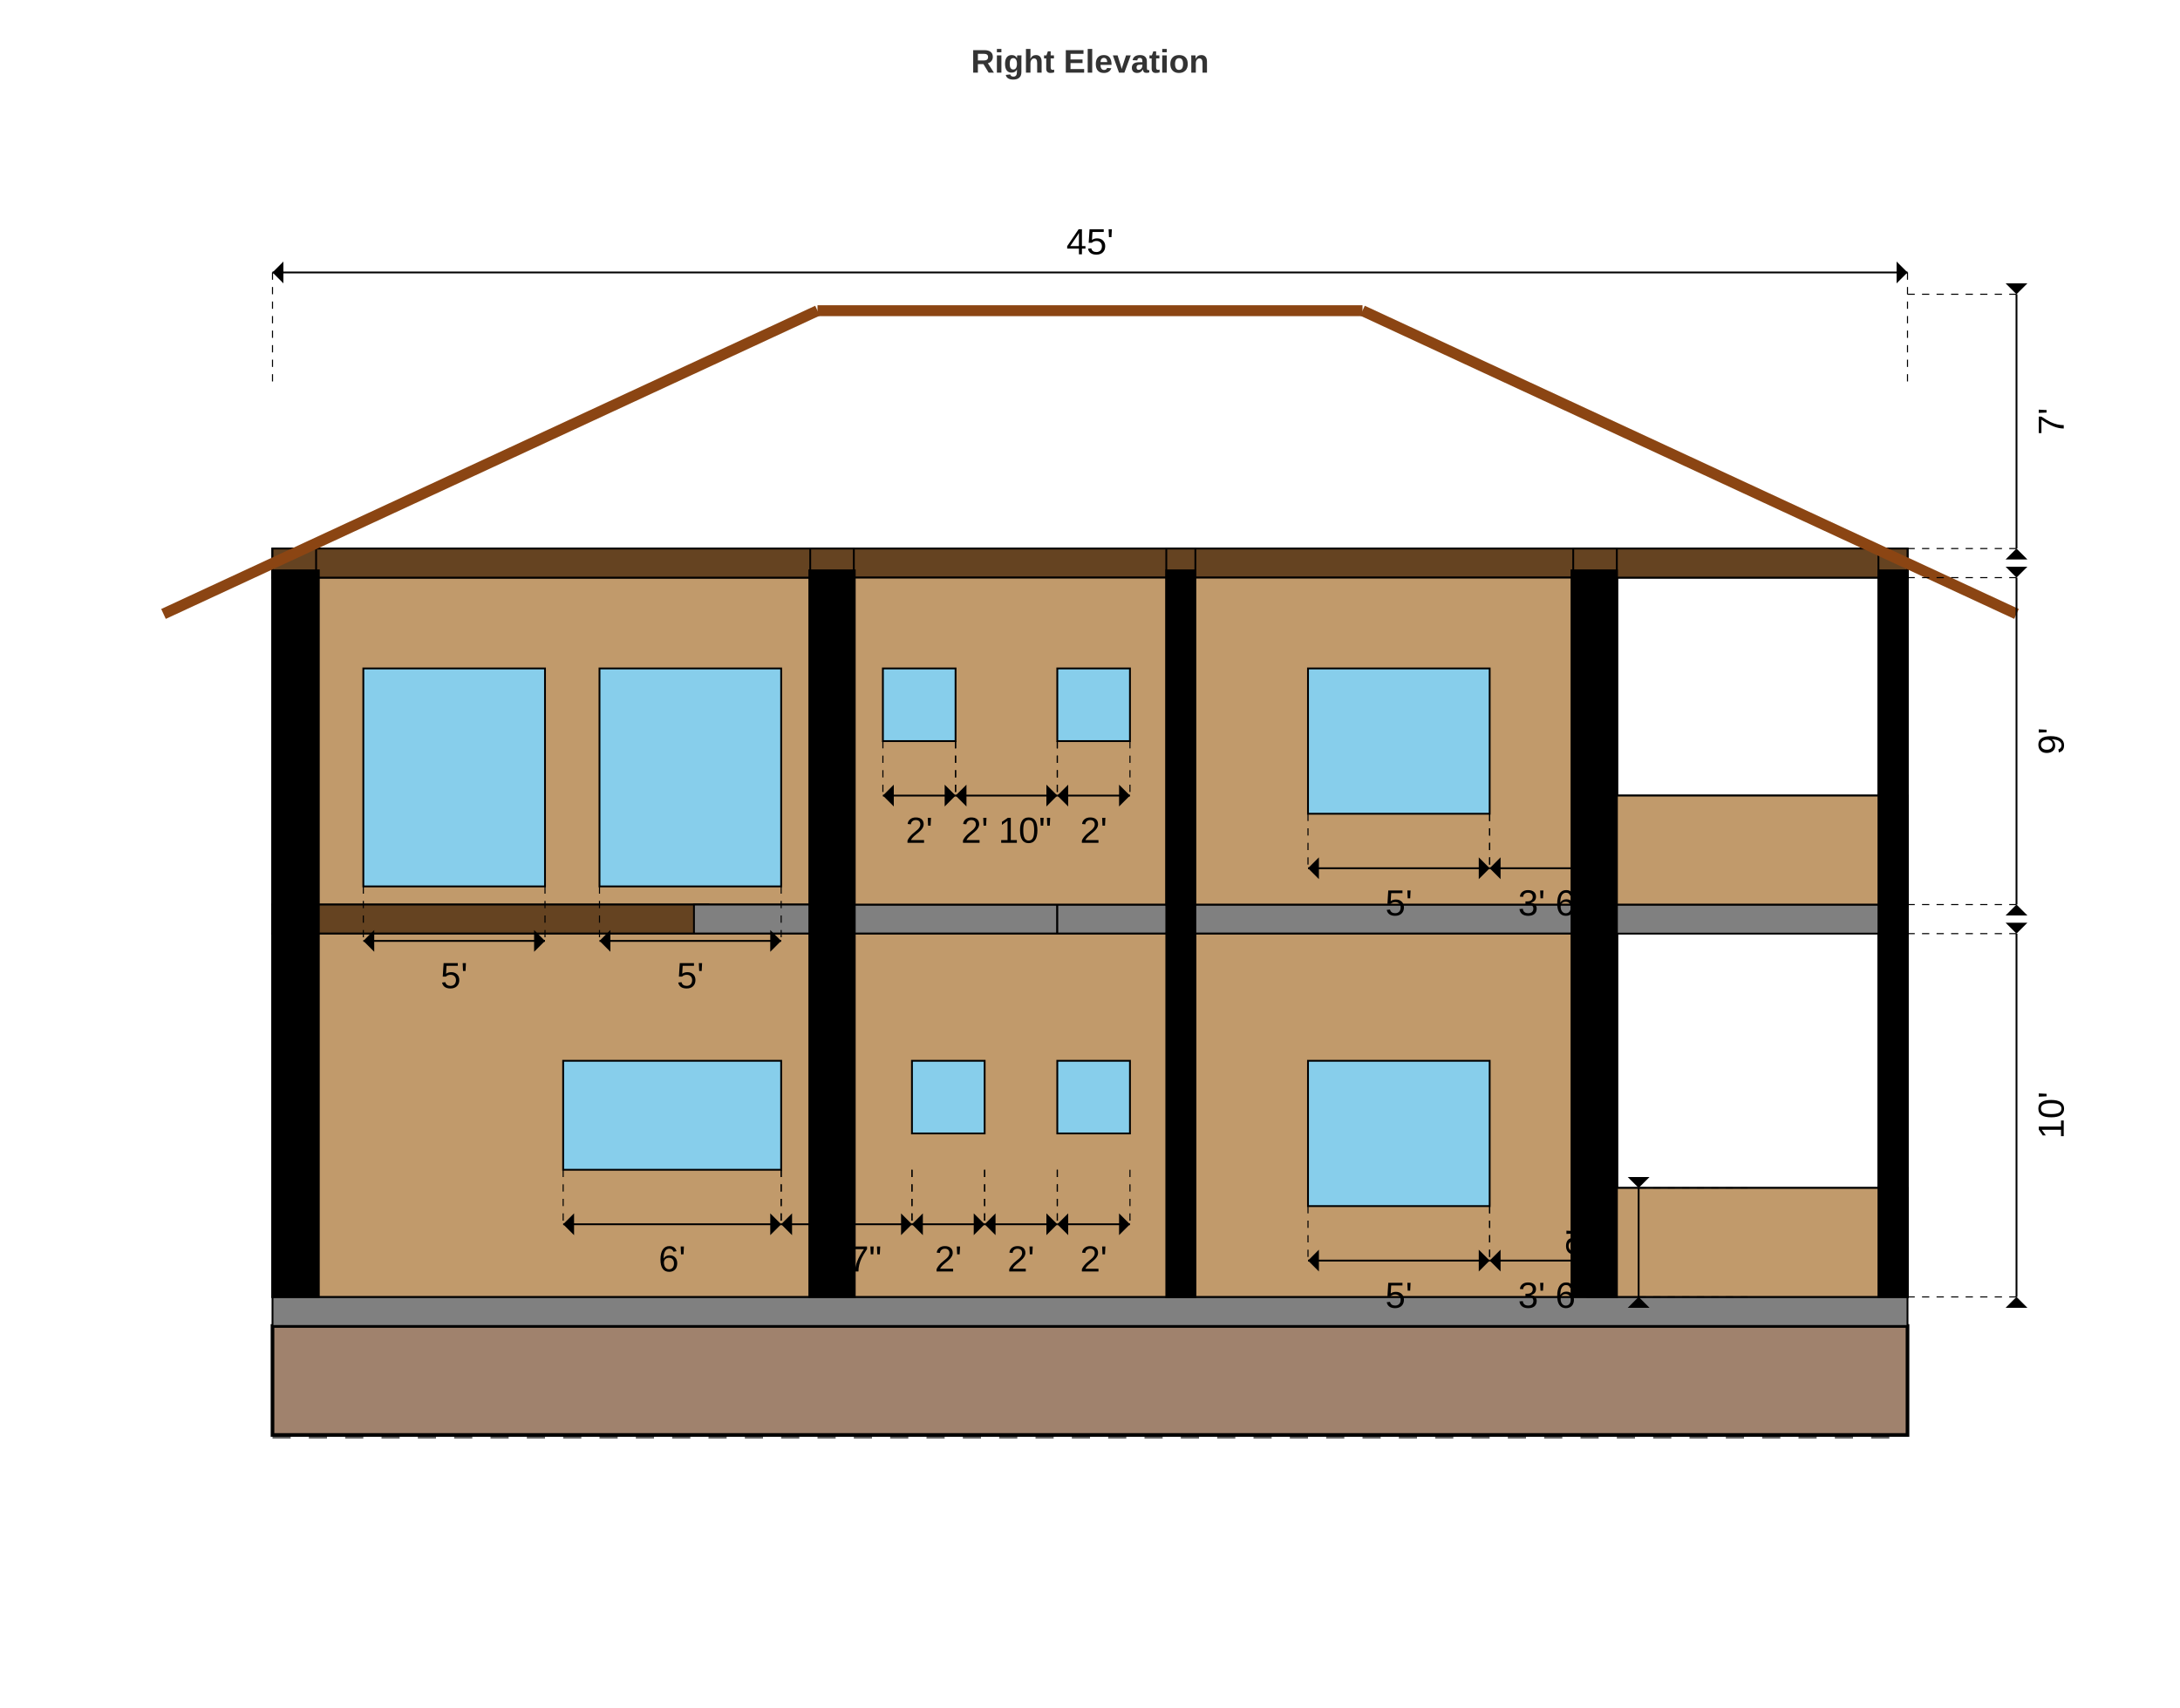
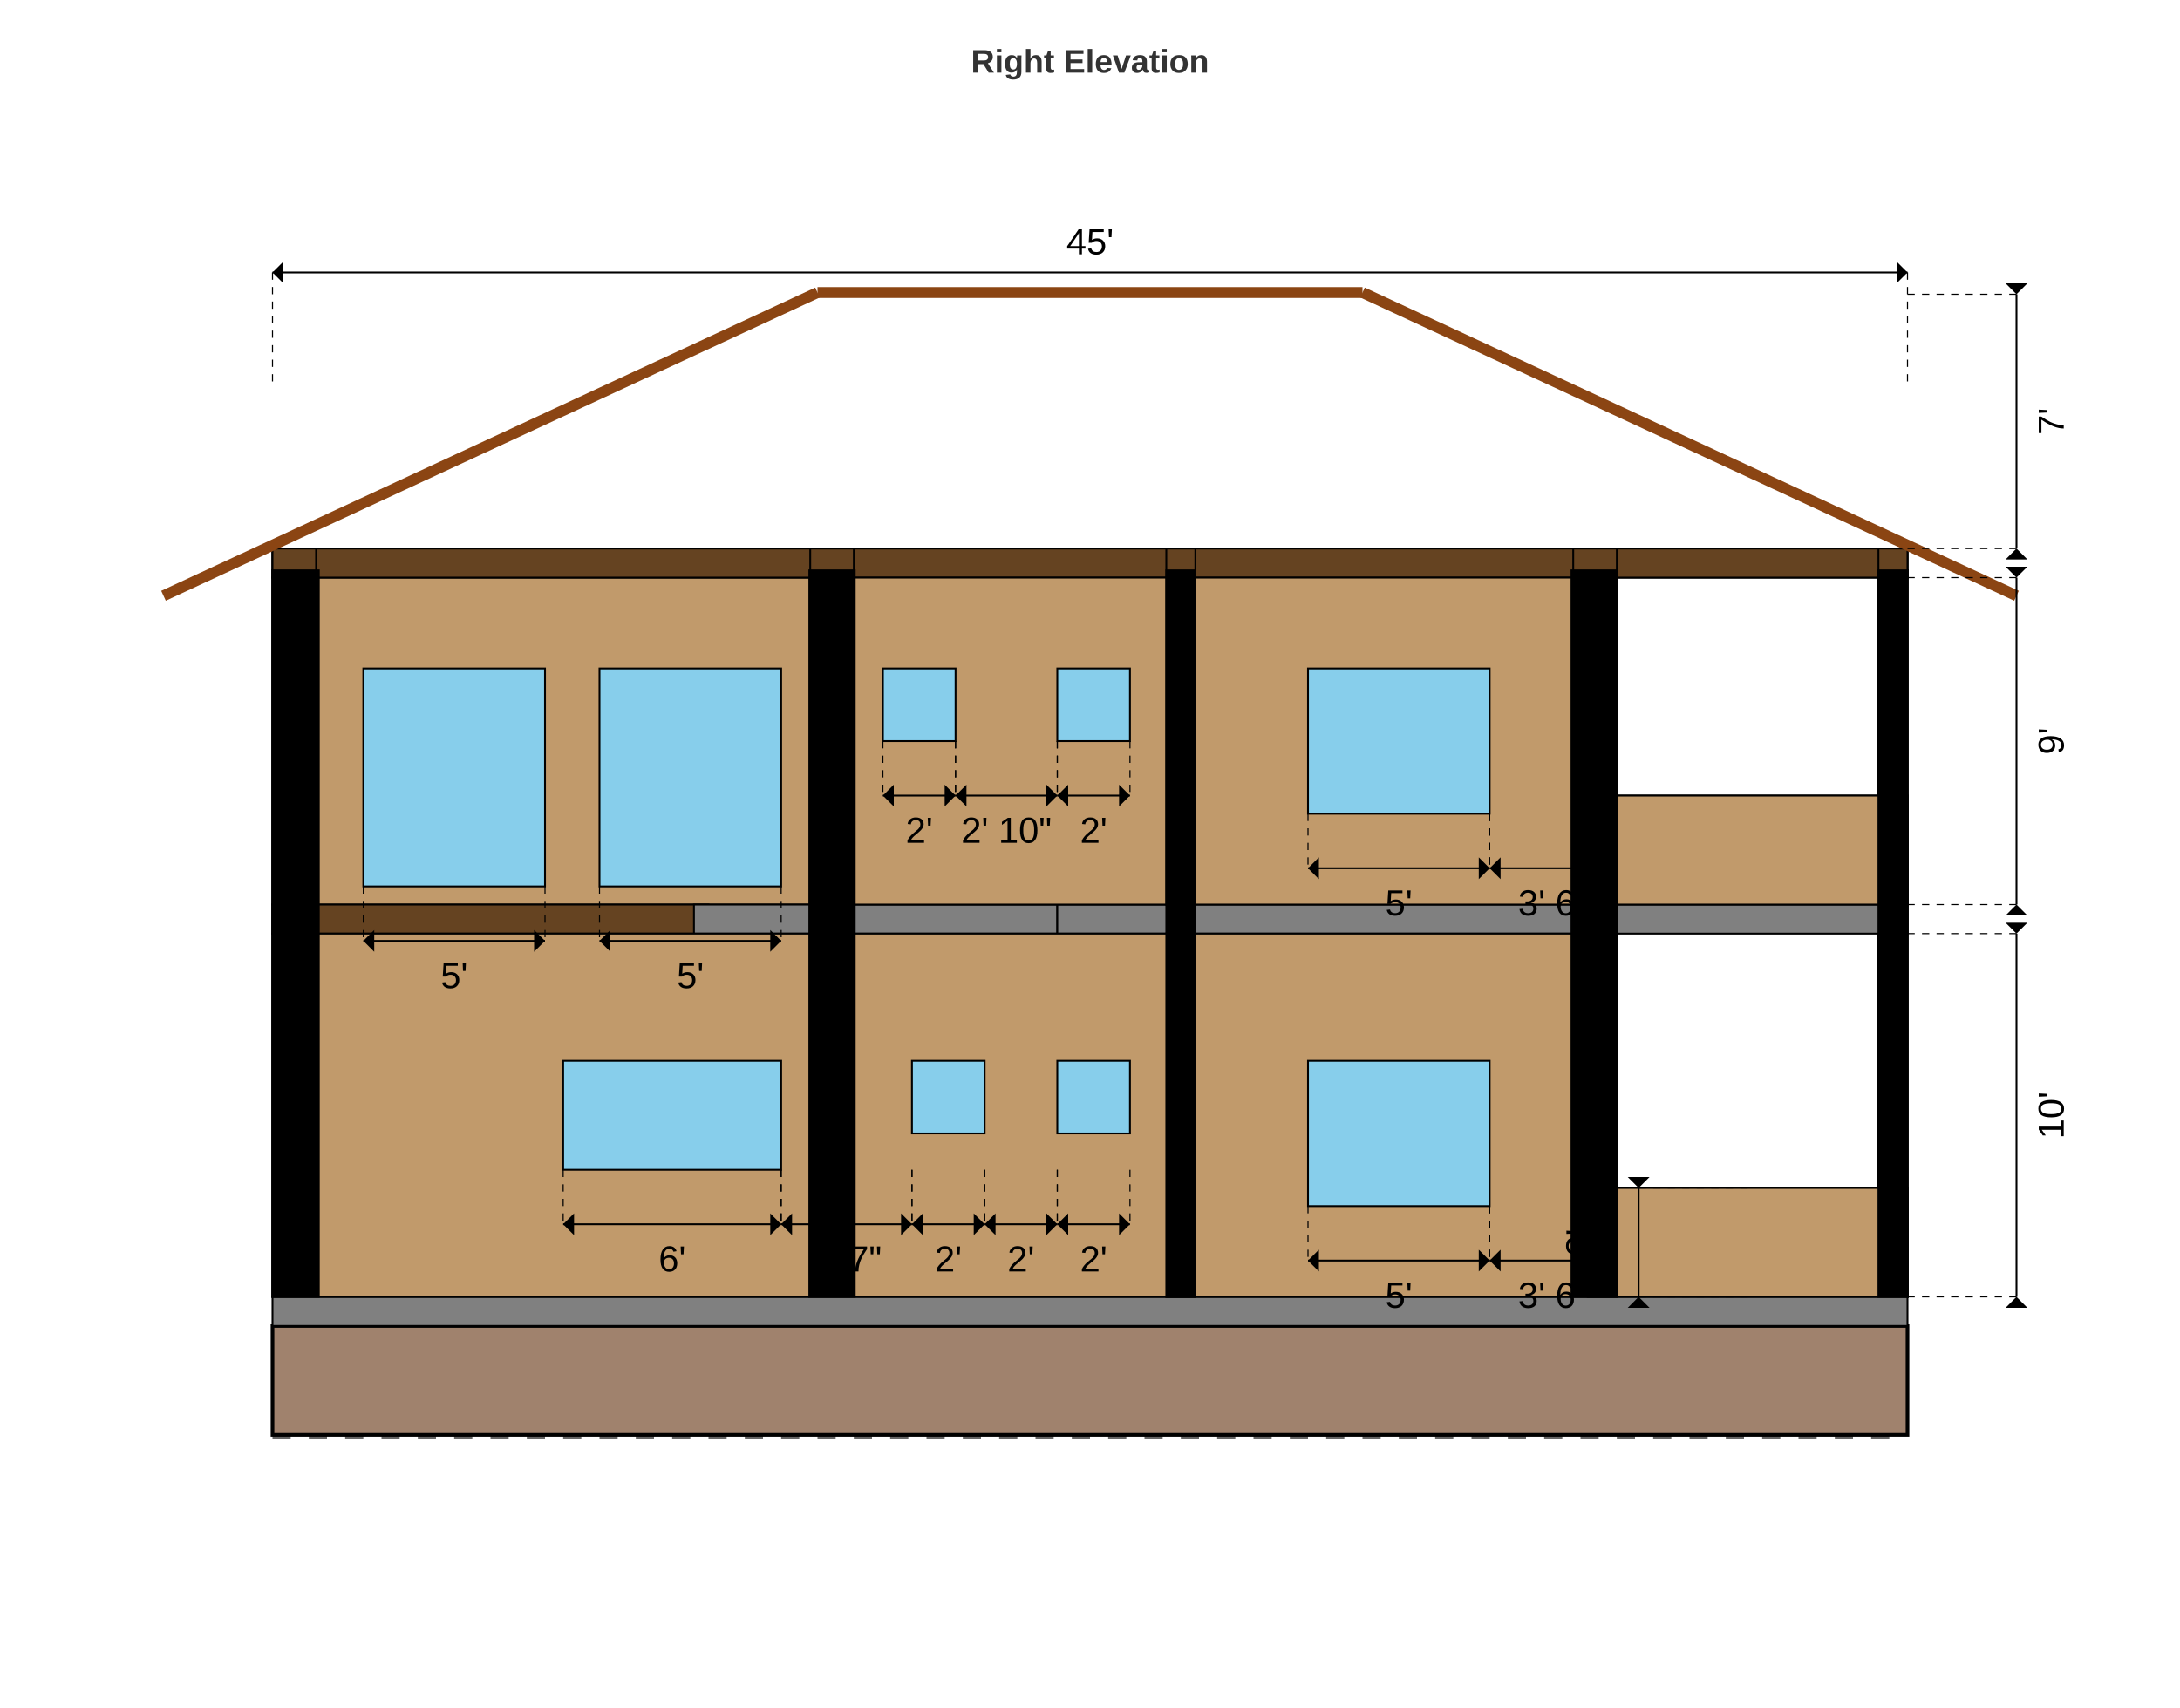
<svg xmlns="http://www.w3.org/2000/svg" width="1200.0" height="940.0" viewBox="0 0 1200.0 940.0">
  <defs>
    <style>
        text { font-family: Arial, sans-serif; }
    </style>
  </defs>
  <g transform="translate(150, 210) scale(2.0, 2.0)">
    <line x1="0" y1="290.0" x2="450" y2="290.0" stroke="#666" stroke-width="2" stroke-dasharray="5,5" />
    <rect x="0" y="260.0" width="450" height="30.0" fill="#A0826D" stroke="#000" stroke-width="1" />
    <rect x="150" y="152.0" width="104" height="100.0" fill="#C19A6B" stroke="#000" stroke-width="0.5" />
    <rect x="192" y="187.0" width="30" height="65.0" fill="#D2691E" stroke="#000" stroke-width="0.5" />
    <rect x="150" y="54.0" width="104" height="90.0" fill="#C19A6B" stroke="#000" stroke-width="0.5" />
-     <rect x="211" y="79.0" width="30" height="65.0" fill="#D2691E" stroke="#000" stroke-width="0.5" />
-     <rect x="163" y="79.0" width="30" height="65.0" fill="#D2691E" stroke="#000" stroke-width="0.5" />
    <rect x="362" y="222.0" width="88" height="30.0" fill="#C19A6B" stroke="#000" stroke-width="0.5" />
    <rect x="246" y="152.0" width="124" height="100.0" fill="#C19A6B" stroke="#000" stroke-width="0.5" />
    <rect x="283" y="187.0" width="50" height="40.0" fill="#87CEEB" stroke="#000" stroke-width="0.5" />
    <rect x="0" y="152.0" width="254" height="100.0" fill="#C19A6B" stroke="#000" stroke-width="0.5" />
    <rect x="186" y="187.0" width="40" height="40.0" fill="#87CEEB" stroke="#000" stroke-width="0.5" />
    <rect x="24" y="187.0" width="40" height="30.0" fill="#87CEEB" stroke="#000" stroke-width="0.5" />
    <rect x="362" y="114.0" width="88" height="30.0" fill="#C19A6B" stroke="#000" stroke-width="0.5" />
    <rect x="246" y="54.0" width="124" height="90.0" fill="#C19A6B" stroke="#000" stroke-width="0.5" />
    <rect x="285" y="79.0" width="50" height="40.0" fill="#87CEEB" stroke="#000" stroke-width="0.5" />
    <rect x="150" y="54.0" width="100" height="90.0" fill="#C19A6B" stroke="#000" stroke-width="0.5" />
    <rect x="0" y="54.0" width="150" height="90.0" fill="#C19A6B" stroke="#000" stroke-width="0.5" />
    <rect x="90" y="79.0" width="50" height="60.0" fill="#87CEEB" stroke="#000" stroke-width="0.5" />
    <rect x="25" y="79.0" width="50" height="60.0" fill="#87CEEB" stroke="#000" stroke-width="0.5" />
    <rect x="0" y="144.0" width="220" height="8.0" fill="#654321" stroke="#000" stroke-width="0.5" />
    <rect x="0" y="46.0" width="450" height="8.0" fill="#654321" stroke="#000" stroke-width="0.5" />
    <rect x="357.525" y="52.0" width="12.5" height="200.0" fill="#000" stroke="#000" stroke-width="0.5" />
    <rect x="147.75" y="52.0" width="12.5" height="200.0" fill="#000" stroke="#000" stroke-width="0.5" />
    <rect x="0.25" y="52.0" width="12.5" height="200.0" fill="#000" stroke="#000" stroke-width="0.5" />
    <rect x="442.0" y="52.0" width="8" height="200.0" fill="#000" stroke="#000" stroke-width="0.5" />
    <rect x="246.0" y="52.0" width="8" height="200.0" fill="#000" stroke="#000" stroke-width="0.5" />
    <g class="staircase-elevation">
      <line x1="20.0" y1="252.0" x2="20.0" y2="247.0" stroke="#000" stroke-width="0.5" />
      <line x1="20.0" y1="247.0" x2="30.0" y2="247.0" stroke="#000" stroke-width="0.5" />
      <rect x="20.0" y="247.0" width="10.0" height="5.0" fill="#C19A6B" opacity="0.7" />
      <line x1="30.0" y1="247.0" x2="30.0" y2="242.0" stroke="#000" stroke-width="0.5" />
      <line x1="30.0" y1="242.0" x2="40.0" y2="242.0" stroke="#000" stroke-width="0.5" />
      <rect x="30.0" y="242.0" width="10.0" height="5.0" fill="#C19A6B" opacity="0.7" />
      <line x1="40.0" y1="242.0" x2="40.0" y2="237.0" stroke="#000" stroke-width="0.5" />
      <line x1="40.0" y1="237.0" x2="50.0" y2="237.0" stroke="#000" stroke-width="0.5" />
      <rect x="40.0" y="237.0" width="10.0" height="5.0" fill="#C19A6B" opacity="0.7" />
      <line x1="50.0" y1="237.0" x2="50.0" y2="232.0" stroke="#000" stroke-width="0.5" />
      <line x1="50.0" y1="232.0" x2="60.0" y2="232.0" stroke="#000" stroke-width="0.5" />
      <rect x="50.0" y="232.0" width="10.0" height="5.0" fill="#C19A6B" opacity="0.7" />
      <line x1="60.0" y1="232.0" x2="60.0" y2="227.0" stroke="#000" stroke-width="0.5" />
      <line x1="60.0" y1="227.0" x2="70.0" y2="227.0" stroke="#000" stroke-width="0.5" />
      <rect x="60.0" y="227.0" width="10.0" height="5.0" fill="#C19A6B" opacity="0.7" />
      <line x1="70.0" y1="227.0" x2="70.0" y2="222.0" stroke="#000" stroke-width="0.5" />
      <line x1="70.0" y1="222.0" x2="80.0" y2="222.0" stroke="#000" stroke-width="0.5" />
      <rect x="70.0" y="222.0" width="10.0" height="5.0" fill="#C19A6B" opacity="0.7" />
      <line x1="80.0" y1="222.0" x2="80.0" y2="217.0" stroke="#000" stroke-width="0.5" />
      <line x1="80.0" y1="217.0" x2="90.0" y2="217.0" stroke="#000" stroke-width="0.5" />
      <rect x="80.0" y="217.0" width="10.0" height="5.0" fill="#C19A6B" opacity="0.7" />
      <line x1="90.0" y1="217.0" x2="90.0" y2="212.0" stroke="#000" stroke-width="0.5" />
      <line x1="90.0" y1="212.0" x2="100.0" y2="212.0" stroke="#000" stroke-width="0.5" />
      <rect x="90.0" y="212.0" width="10.0" height="5.0" fill="#C19A6B" opacity="0.7" />
      <line x1="100.0" y1="212.0" x2="100.0" y2="207.0" stroke="#000" stroke-width="0.5" />
      <line x1="100.0" y1="207.0" x2="110.0" y2="207.0" stroke="#000" stroke-width="0.5" />
      <rect x="100.0" y="207.0" width="10.0" height="5.0" fill="#C19A6B" opacity="0.7" />
      <line x1="110.0" y1="207.0" x2="110.0" y2="202.0" stroke="#000" stroke-width="0.5" />
      <line x1="110.0" y1="202.0" x2="120.0" y2="202.0" stroke="#000" stroke-width="0.5" />
      <rect x="110.0" y="202.0" width="10.0" height="5.0" fill="#C19A6B" opacity="0.7" />
      <line x1="120.0" y1="202.0" x2="120.0" y2="197.0" stroke="#000" stroke-width="0.5" />
      <line x1="120.0" y1="197.0" x2="130.0" y2="197.0" stroke="#000" stroke-width="0.5" />
      <rect x="120.0" y="197.0" width="10.0" height="5.0" fill="#C19A6B" opacity="0.7" />
      <line x1="130.0" y1="197.0" x2="130.0" y2="192.0" stroke="#000" stroke-width="0.5" />
      <line x1="130.0" y1="192.0" x2="140.0" y2="192.0" stroke="#000" stroke-width="0.5" />
      <rect x="130.0" y="192.0" width="10.0" height="5.0" fill="#C19A6B" opacity="0.7" />
      <line x1="140.0" y1="192.0" x2="140.0" y2="187.0" stroke="#000" stroke-width="0.5" />
      <line x1="140.0" y1="187.0" x2="150.0" y2="187.0" stroke="#000" stroke-width="0.5" />
      <rect x="140.0" y="187.0" width="10.0" height="5.0" fill="#C19A6B" opacity="0.7" />
      <line x1="150.0" y1="187.0" x2="150.0" y2="182.0" stroke="#000" stroke-width="0.5" />
      <line x1="150.0" y1="182.0" x2="160.0" y2="182.0" stroke="#000" stroke-width="0.5" />
      <rect x="150.0" y="182.0" width="10.0" height="5.0" fill="#C19A6B" opacity="0.7" />
      <line x1="160.0" y1="182.0" x2="160.0" y2="177.0" stroke="#000" stroke-width="0.5" />
      <line x1="160.0" y1="177.0" x2="170.0" y2="177.0" stroke="#000" stroke-width="0.5" />
      <rect x="160.0" y="177.0" width="10.0" height="5.0" fill="#C19A6B" opacity="0.7" />
      <line x1="170.0" y1="177.0" x2="170.0" y2="172.0" stroke="#000" stroke-width="0.5" />
      <line x1="170.0" y1="172.0" x2="180.0" y2="172.0" stroke="#000" stroke-width="0.5" />
      <rect x="170.0" y="172.0" width="10.0" height="5.0" fill="#C19A6B" opacity="0.7" />
      <line x1="180.0" y1="172.0" x2="180.0" y2="167.0" stroke="#000" stroke-width="0.5" />
      <line x1="180.0" y1="167.0" x2="190.0" y2="167.0" stroke="#000" stroke-width="0.5" />
      <rect x="180.0" y="167.0" width="10.0" height="5.0" fill="#C19A6B" opacity="0.7" />
      <line x1="190.0" y1="167.0" x2="190.0" y2="162.0" stroke="#000" stroke-width="0.5" />
      <line x1="190.0" y1="162.0" x2="200.0" y2="162.0" stroke="#000" stroke-width="0.5" />
      <rect x="190.0" y="162.0" width="10.0" height="5.0" fill="#C19A6B" opacity="0.7" />
      <line x1="200.0" y1="162.0" x2="200.0" y2="157.0" stroke="#000" stroke-width="0.5" />
      <line x1="200.0" y1="157.0" x2="210.0" y2="157.0" stroke="#000" stroke-width="0.5" />
      <rect x="200.0" y="157.0" width="10.0" height="5.0" fill="#C19A6B" opacity="0.7" />
      <line x1="210.0" y1="157.0" x2="210.0" y2="152.0" stroke="#000" stroke-width="0.5" />
      <line x1="210.0" y1="152.0" x2="220.0" y2="152.0" stroke="#000" stroke-width="0.5" />
      <rect x="210.0" y="152.0" width="10.0" height="5.0" fill="#C19A6B" opacity="0.7" />
      <line x1="220.0" y1="152.0" x2="220.0" y2="252.0" stroke="#000" stroke-width="0.5" />
      <line x1="20" y1="252.0" x2="220.0" y2="252.0" stroke="#000" stroke-width="0.5" />
    </g>
    <rect x="150.0" y="52.0" width="8" height="200.0" fill="#000" stroke="#000" stroke-width="0.5" />
    <rect x="0.0" y="52.0" width="8" height="200.0" fill="#000" stroke="#000" stroke-width="0.5" />
    <rect x="442.0" y="52.0" width="8" height="200.0" fill="#000" stroke="#000" stroke-width="0.5" />
    <rect x="246" y="152.0" width="124" height="100.0" fill="#C19A6B" stroke="#000" stroke-width="0.5" />
    <rect x="246" y="54.0" width="124" height="90.0" fill="#C19A6B" stroke="#000" stroke-width="0.5" />
    <rect x="357.525" y="52.0" width="12.5" height="200.0" fill="#000" stroke="#000" stroke-width="0.5" />
    <rect x="246.25" y="52.0" width="12.5" height="200.0" fill="#000" stroke="#000" stroke-width="0.5" />
    <rect x="442.0" y="52.0" width="8" height="200.0" fill="#000" stroke="#000" stroke-width="0.5" />
    <rect x="0.0" y="52.0" width="8" height="200.0" fill="#000" stroke="#000" stroke-width="0.5" />
    <rect x="150.0" y="52.0" width="8" height="200.0" fill="#000" stroke="#000" stroke-width="0.5" />
    <rect x="0" y="144.0" width="8" height="8.0" fill="#654321" stroke="#000" stroke-width="0.5" />
    <rect x="0" y="54.0" width="150" height="90.0" fill="#C19A6B" stroke="#000" stroke-width="0.5" />
    <rect x="90" y="79.0" width="50" height="60.0" fill="#87CEEB" stroke="#000" stroke-width="0.5" />
    <rect x="25" y="79.0" width="50" height="60.0" fill="#87CEEB" stroke="#000" stroke-width="0.5" />
    <rect x="0" y="144.0" width="120" height="8.0" fill="#654321" stroke="#000" stroke-width="0.5" />
    <rect x="0" y="46.0" width="450" height="8.0" fill="#654321" stroke="#000" stroke-width="0.5" />
    <rect x="442" y="46.0" width="8" height="8.0" fill="#654321" stroke="#000" stroke-width="0.5" />
    <rect x="358" y="46.0" width="12" height="8.0" fill="#654321" stroke="#000" stroke-width="0.5" />
    <rect x="246" y="46.0" width="8" height="8.0" fill="#654321" stroke="#000" stroke-width="0.5" />
    <rect x="148" y="46.0" width="12" height="8.0" fill="#654321" stroke="#000" stroke-width="0.5" />
    <rect x="0" y="46.0" width="12" height="8.0" fill="#654321" stroke="#000" stroke-width="0.5" />
    <rect x="0" y="252.0" width="450" height="8.0" fill="#808080" stroke="#000" stroke-width="0.5" />
    <rect x="116" y="144.0" width="100" height="8.0" fill="#808080" stroke="#000" stroke-width="0.5" />
    <rect x="216" y="144.0" width="234" height="8.0" fill="#808080" stroke="#000" stroke-width="0.5" />
    <rect x="246" y="152.0" width="124" height="100.0" fill="#C19A6B" stroke="#000" stroke-width="0.5" />
    <rect x="285" y="187.0" width="50" height="40.0" fill="#87CEEB" stroke="#000" stroke-width="0.5" />
    <rect x="362" y="222.0" width="88" height="30.0" fill="#C19A6B" stroke="#000" stroke-width="0.5" />
    <rect x="0" y="152.0" width="254" height="100.0" fill="#C19A6B" stroke="#000" stroke-width="0.5" />
    <rect x="216" y="187.0" width="20" height="20.0" fill="#87CEEB" stroke="#000" stroke-width="0.5" />
    <rect x="176" y="187.0" width="20" height="20.0" fill="#87CEEB" stroke="#000" stroke-width="0.5" />
    <rect x="80" y="187.0" width="60" height="30.0" fill="#87CEEB" stroke="#000" stroke-width="0.5" />
    <rect x="150" y="54.0" width="104" height="90.0" fill="#C19A6B" stroke="#000" stroke-width="0.5" />
    <rect x="216" y="79.0" width="20" height="20.0" fill="#87CEEB" stroke="#000" stroke-width="0.5" />
    <rect x="168" y="79.0" width="20" height="20.0" fill="#87CEEB" stroke="#000" stroke-width="0.5" />
    <rect x="246" y="54.0" width="124" height="90.0" fill="#C19A6B" stroke="#000" stroke-width="0.5" />
    <rect x="285" y="79.0" width="50" height="40.0" fill="#87CEEB" stroke="#000" stroke-width="0.5" />
    <rect x="362" y="114.0" width="88" height="30.0" fill="#C19A6B" stroke="#000" stroke-width="0.5" />
    <rect x="357.525" y="52.0" width="12.5" height="200.0" fill="#000" stroke="#000" stroke-width="0.5" />
    <rect x="147.75" y="52.0" width="12.5" height="200.0" fill="#000" stroke="#000" stroke-width="0.5" />
    <rect x="0.25" y="52.0" width="12.5" height="200.0" fill="#000" stroke="#000" stroke-width="0.5" />
    <rect x="442.0" y="52.0" width="8" height="200.0" fill="#000" stroke="#000" stroke-width="0.5" />
    <rect x="246.0" y="52.0" width="8" height="200.0" fill="#000" stroke="#000" stroke-width="0.5" />
-     <line x1="480" y1="64.0" x2="300.0" y2="-19.476" stroke="#8B4513" stroke-width="3" />
-     <line x1="150.0" y1="-19.476" x2="-30" y2="64.0" stroke="#8B4513" stroke-width="3" />
-     <line x1="300.0" y1="-19.476" x2="150.0" y2="-19.476" stroke="#8B4513" stroke-width="3" />
+     <line x1="480" y1="59.0" x2="300.0" y2="-24.476" stroke="#8B4513" stroke-width="3" />
+     <line x1="150.0" y1="-24.476" x2="-30" y2="59.0" stroke="#8B4513" stroke-width="3" />
+     <line x1="300.0" y1="-24.476" x2="150.0" y2="-24.476" stroke="#8B4513" stroke-width="3" />
    <g class="dimension">
      <line x1="480" y1="252.0" x2="480" y2="152.0" stroke="#000" stroke-width="0.5" />
      <line x1="450" y1="252.0" x2="480" y2="252.0" stroke="#000" stroke-width="0.3" stroke-dasharray="2,2" />
      <line x1="450" y1="152.0" x2="480" y2="152.0" stroke="#000" stroke-width="0.3" stroke-dasharray="2,2" />
      <polygon points="480,252.0 477,255.0 483,255.0" fill="#000" />
      <polygon points="480,152.0 477,149.0 483,149.0" fill="#000" />
      <text x="493" y="202.0" text-anchor="middle" font-size="10" fill="#000" transform="rotate(-90 493 202.0)">10'</text>
    </g>
    <g class="dimension">
      <line x1="480" y1="144.0" x2="480" y2="54.0" stroke="#000" stroke-width="0.5" />
      <line x1="450" y1="144.0" x2="480" y2="144.0" stroke="#000" stroke-width="0.3" stroke-dasharray="2,2" />
      <line x1="450" y1="54.0" x2="480" y2="54.0" stroke="#000" stroke-width="0.3" stroke-dasharray="2,2" />
      <polygon points="480,144.0 477,147.0 483,147.0" fill="#000" />
      <polygon points="480,54.0 477,51.0 483,51.0" fill="#000" />
      <text x="493" y="99.0" text-anchor="middle" font-size="10" fill="#000" transform="rotate(-90 493 99.0)">9'</text>
    </g>
    <g class="dimension">
      <line x1="480" y1="46.0" x2="480" y2="-24.0" stroke="#000" stroke-width="0.5" />
      <line x1="450" y1="46.0" x2="480" y2="46.0" stroke="#000" stroke-width="0.3" stroke-dasharray="2,2" />
      <line x1="450" y1="-24.0" x2="480" y2="-24.0" stroke="#000" stroke-width="0.3" stroke-dasharray="2,2" />
      <polygon points="480,46.0 477,49.0 483,49.0" fill="#000" />
      <polygon points="480,-24.0 477,-27.0 483,-27.0" fill="#000" />
      <text x="493" y="11.0" text-anchor="middle" font-size="10" fill="#000" transform="rotate(-90 493 11.0)">7'</text>
    </g>
    <g class="dimension">
      <line x1="0" y1="-30.0" x2="450" y2="-30.0" stroke="#000" stroke-width="0.5" />
      <line x1="0" y1="0.0" x2="0" y2="-30.0" stroke="#000" stroke-width="0.3" stroke-dasharray="2,2" />
      <line x1="450" y1="0.0" x2="450" y2="-30.0" stroke="#000" stroke-width="0.3" stroke-dasharray="2,2" />
      <polygon points="0,-30.0 3,-33.0 3,-27.0" fill="#000" />
      <polygon points="450,-30.0 447,-33.0 447,-27.0" fill="#000" />
      <text x="225.0" y="-35.0" text-anchor="middle" font-size="10" fill="#000">45'</text>
    </g>
    <g class="dimension">
      <line x1="90" y1="154.0" x2="140" y2="154.0" stroke="#000" stroke-width="0.5" />
      <line x1="90" y1="139.0" x2="90" y2="154.0" stroke="#000" stroke-width="0.3" stroke-dasharray="2,2" />
      <line x1="140" y1="139.0" x2="140" y2="154.0" stroke="#000" stroke-width="0.3" stroke-dasharray="2,2" />
      <polygon points="90,154.0 93,151.0 93,157.0" fill="#000" />
      <polygon points="140,154.0 137,151.0 137,157.0" fill="#000" />
      <text x="115.0" y="167.0" text-anchor="middle" font-size="10" fill="#000">5'</text>
    </g>
    <g class="dimension">
      <line x1="25" y1="154.0" x2="75" y2="154.0" stroke="#000" stroke-width="0.5" />
      <line x1="25" y1="139.0" x2="25" y2="154.0" stroke="#000" stroke-width="0.3" stroke-dasharray="2,2" />
      <line x1="75" y1="139.0" x2="75" y2="154.0" stroke="#000" stroke-width="0.3" stroke-dasharray="2,2" />
      <polygon points="25,154.0 28,151.0 28,157.0" fill="#000" />
      <polygon points="75,154.0 72,151.0 72,157.0" fill="#000" />
      <text x="50.0" y="167.0" text-anchor="middle" font-size="10" fill="#000">5'</text>
    </g>
    <g class="dimension">
      <line x1="335" y1="242.0" x2="370" y2="242.0" stroke="#000" stroke-width="0.5" />
      <line x1="335" y1="227.0" x2="335" y2="242.0" stroke="#000" stroke-width="0.3" stroke-dasharray="2,2" />
      <line x1="370" y1="227.0" x2="370" y2="242.0" stroke="#000" stroke-width="0.3" stroke-dasharray="2,2" />
      <polygon points="335,242.0 338,239.0 338,245.0" fill="#000" />
      <polygon points="370,242.0 367,239.0 367,245.0" fill="#000" />
      <text x="352.5" y="255.0" text-anchor="middle" font-size="10" fill="#000">3' 6"</text>
    </g>
    <g class="dimension">
      <line x1="285" y1="242.0" x2="335" y2="242.0" stroke="#000" stroke-width="0.5" />
      <line x1="285" y1="227.0" x2="285" y2="242.0" stroke="#000" stroke-width="0.3" stroke-dasharray="2,2" />
      <line x1="335" y1="227.0" x2="335" y2="242.0" stroke="#000" stroke-width="0.3" stroke-dasharray="2,2" />
      <polygon points="285,242.0 288,239.0 288,245.0" fill="#000" />
      <polygon points="335,242.0 332,239.0 332,245.0" fill="#000" />
      <text x="310.0" y="255.0" text-anchor="middle" font-size="10" fill="#000">5'</text>
    </g>
    <g class="dimension">
      <line x1="216" y1="232.0" x2="236" y2="232.0" stroke="#000" stroke-width="0.5" />
      <line x1="216" y1="217.0" x2="216" y2="232.0" stroke="#000" stroke-width="0.3" stroke-dasharray="2,2" />
      <line x1="236" y1="217.0" x2="236" y2="232.0" stroke="#000" stroke-width="0.3" stroke-dasharray="2,2" />
      <polygon points="216,232.0 219,229.0 219,235.0" fill="#000" />
      <polygon points="236,232.0 233,229.0 233,235.0" fill="#000" />
      <text x="226.0" y="245.0" text-anchor="middle" font-size="10" fill="#000">2'</text>
    </g>
    <g class="dimension">
      <line x1="196" y1="232.0" x2="216" y2="232.0" stroke="#000" stroke-width="0.5" />
      <line x1="196" y1="217.0" x2="196" y2="232.0" stroke="#000" stroke-width="0.3" stroke-dasharray="2,2" />
      <line x1="216" y1="217.0" x2="216" y2="232.0" stroke="#000" stroke-width="0.3" stroke-dasharray="2,2" />
      <polygon points="196,232.0 199,229.0 199,235.0" fill="#000" />
      <polygon points="216,232.0 213,229.0 213,235.0" fill="#000" />
      <text x="206.0" y="245.0" text-anchor="middle" font-size="10" fill="#000">2'</text>
    </g>
    <g class="dimension">
      <line x1="176" y1="232.0" x2="196" y2="232.0" stroke="#000" stroke-width="0.5" />
      <line x1="176" y1="217.0" x2="176" y2="232.0" stroke="#000" stroke-width="0.3" stroke-dasharray="2,2" />
      <line x1="196" y1="217.0" x2="196" y2="232.0" stroke="#000" stroke-width="0.3" stroke-dasharray="2,2" />
      <polygon points="176,232.0 179,229.0 179,235.0" fill="#000" />
      <polygon points="196,232.0 193,229.0 193,235.0" fill="#000" />
      <text x="186.0" y="245.0" text-anchor="middle" font-size="10" fill="#000">2'</text>
    </g>
    <g class="dimension">
      <line x1="140" y1="232.0" x2="176" y2="232.0" stroke="#000" stroke-width="0.5" />
      <line x1="140" y1="217.0" x2="140" y2="232.0" stroke="#000" stroke-width="0.3" stroke-dasharray="2,2" />
      <line x1="176" y1="217.0" x2="176" y2="232.0" stroke="#000" stroke-width="0.3" stroke-dasharray="2,2" />
      <polygon points="140,232.0 143,229.0 143,235.0" fill="#000" />
      <polygon points="176,232.0 173,229.0 173,235.0" fill="#000" />
      <text x="158.0" y="245.0" text-anchor="middle" font-size="10" fill="#000">3' 7"</text>
    </g>
    <g class="dimension">
      <line x1="80" y1="232.0" x2="140" y2="232.0" stroke="#000" stroke-width="0.5" />
      <line x1="80" y1="217.0" x2="80" y2="232.0" stroke="#000" stroke-width="0.3" stroke-dasharray="2,2" />
      <line x1="140" y1="217.0" x2="140" y2="232.0" stroke="#000" stroke-width="0.3" stroke-dasharray="2,2" />
      <polygon points="80,232.0 83,229.0 83,235.0" fill="#000" />
      <polygon points="140,232.0 137,229.0 137,235.0" fill="#000" />
      <text x="110.0" y="245.0" text-anchor="middle" font-size="10" fill="#000">6'</text>
    </g>
    <g class="dimension">
      <line x1="216" y1="114.0" x2="236" y2="114.0" stroke="#000" stroke-width="0.5" />
      <line x1="216" y1="99.0" x2="216" y2="114.0" stroke="#000" stroke-width="0.3" stroke-dasharray="2,2" />
      <line x1="236" y1="99.0" x2="236" y2="114.0" stroke="#000" stroke-width="0.3" stroke-dasharray="2,2" />
      <polygon points="216,114.0 219,111.0 219,117.0" fill="#000" />
      <polygon points="236,114.0 233,111.0 233,117.0" fill="#000" />
      <text x="226.0" y="127.0" text-anchor="middle" font-size="10" fill="#000">2'</text>
    </g>
    <g class="dimension">
      <line x1="188" y1="114.0" x2="216" y2="114.0" stroke="#000" stroke-width="0.5" />
      <line x1="188" y1="99.0" x2="188" y2="114.0" stroke="#000" stroke-width="0.3" stroke-dasharray="2,2" />
      <line x1="216" y1="99.0" x2="216" y2="114.0" stroke="#000" stroke-width="0.3" stroke-dasharray="2,2" />
      <polygon points="188,114.0 191,111.0 191,117.0" fill="#000" />
      <polygon points="216,114.0 213,111.0 213,117.0" fill="#000" />
      <text x="202.0" y="127.0" text-anchor="middle" font-size="10" fill="#000">2' 10"</text>
    </g>
    <g class="dimension">
      <line x1="168" y1="114.0" x2="188" y2="114.0" stroke="#000" stroke-width="0.5" />
      <line x1="168" y1="99.0" x2="168" y2="114.0" stroke="#000" stroke-width="0.3" stroke-dasharray="2,2" />
      <line x1="188" y1="99.0" x2="188" y2="114.0" stroke="#000" stroke-width="0.3" stroke-dasharray="2,2" />
      <polygon points="168,114.0 171,111.0 171,117.0" fill="#000" />
      <polygon points="188,114.0 185,111.0 185,117.0" fill="#000" />
      <text x="178.0" y="127.0" text-anchor="middle" font-size="10" fill="#000">2'</text>
    </g>
    <g class="dimension">
      <line x1="335" y1="134.0" x2="370" y2="134.0" stroke="#000" stroke-width="0.5" />
      <line x1="335" y1="119.0" x2="335" y2="134.0" stroke="#000" stroke-width="0.3" stroke-dasharray="2,2" />
      <line x1="370" y1="119.0" x2="370" y2="134.0" stroke="#000" stroke-width="0.3" stroke-dasharray="2,2" />
      <polygon points="335,134.0 338,131.0 338,137.0" fill="#000" />
      <polygon points="370,134.0 367,131.0 367,137.0" fill="#000" />
      <text x="352.5" y="147.0" text-anchor="middle" font-size="10" fill="#000">3' 6"</text>
    </g>
    <g class="dimension">
      <line x1="285" y1="134.0" x2="335" y2="134.0" stroke="#000" stroke-width="0.5" />
      <line x1="285" y1="119.0" x2="285" y2="134.0" stroke="#000" stroke-width="0.3" stroke-dasharray="2,2" />
      <line x1="335" y1="119.0" x2="335" y2="134.0" stroke="#000" stroke-width="0.3" stroke-dasharray="2,2" />
      <polygon points="285,134.0 288,131.0 288,137.0" fill="#000" />
      <polygon points="335,134.0 332,131.0 332,137.0" fill="#000" />
      <text x="310.0" y="147.0" text-anchor="middle" font-size="10" fill="#000">5'</text>
    </g>
    <g class="dimension">
      <line x1="376.0" y1="252.0" x2="376.0" y2="222.0" stroke="#000" stroke-width="0.5" />
      <line x1="406.0" y1="252.0" x2="376.0" y2="252.0" stroke="#000" stroke-width="0.3" stroke-dasharray="2,2" />
      <line x1="406.0" y1="222.0" x2="376.0" y2="222.0" stroke="#000" stroke-width="0.3" stroke-dasharray="2,2" />
      <polygon points="376.0,252.0 373.0,255.0 379.0,255.0" fill="#000" />
      <polygon points="376.0,222.0 373.0,219.0 379.0,219.0" fill="#000" />
      <text x="363.0" y="237.0" text-anchor="middle" font-size="10" fill="#000" transform="rotate(-90 363.0 237.0)">3'</text>
    </g>
  </g>
  <text x="600.0" y="40.0" text-anchor="middle" font-size="18" font-weight="bold" fill="#333">Right Elevation</text>
</svg>
